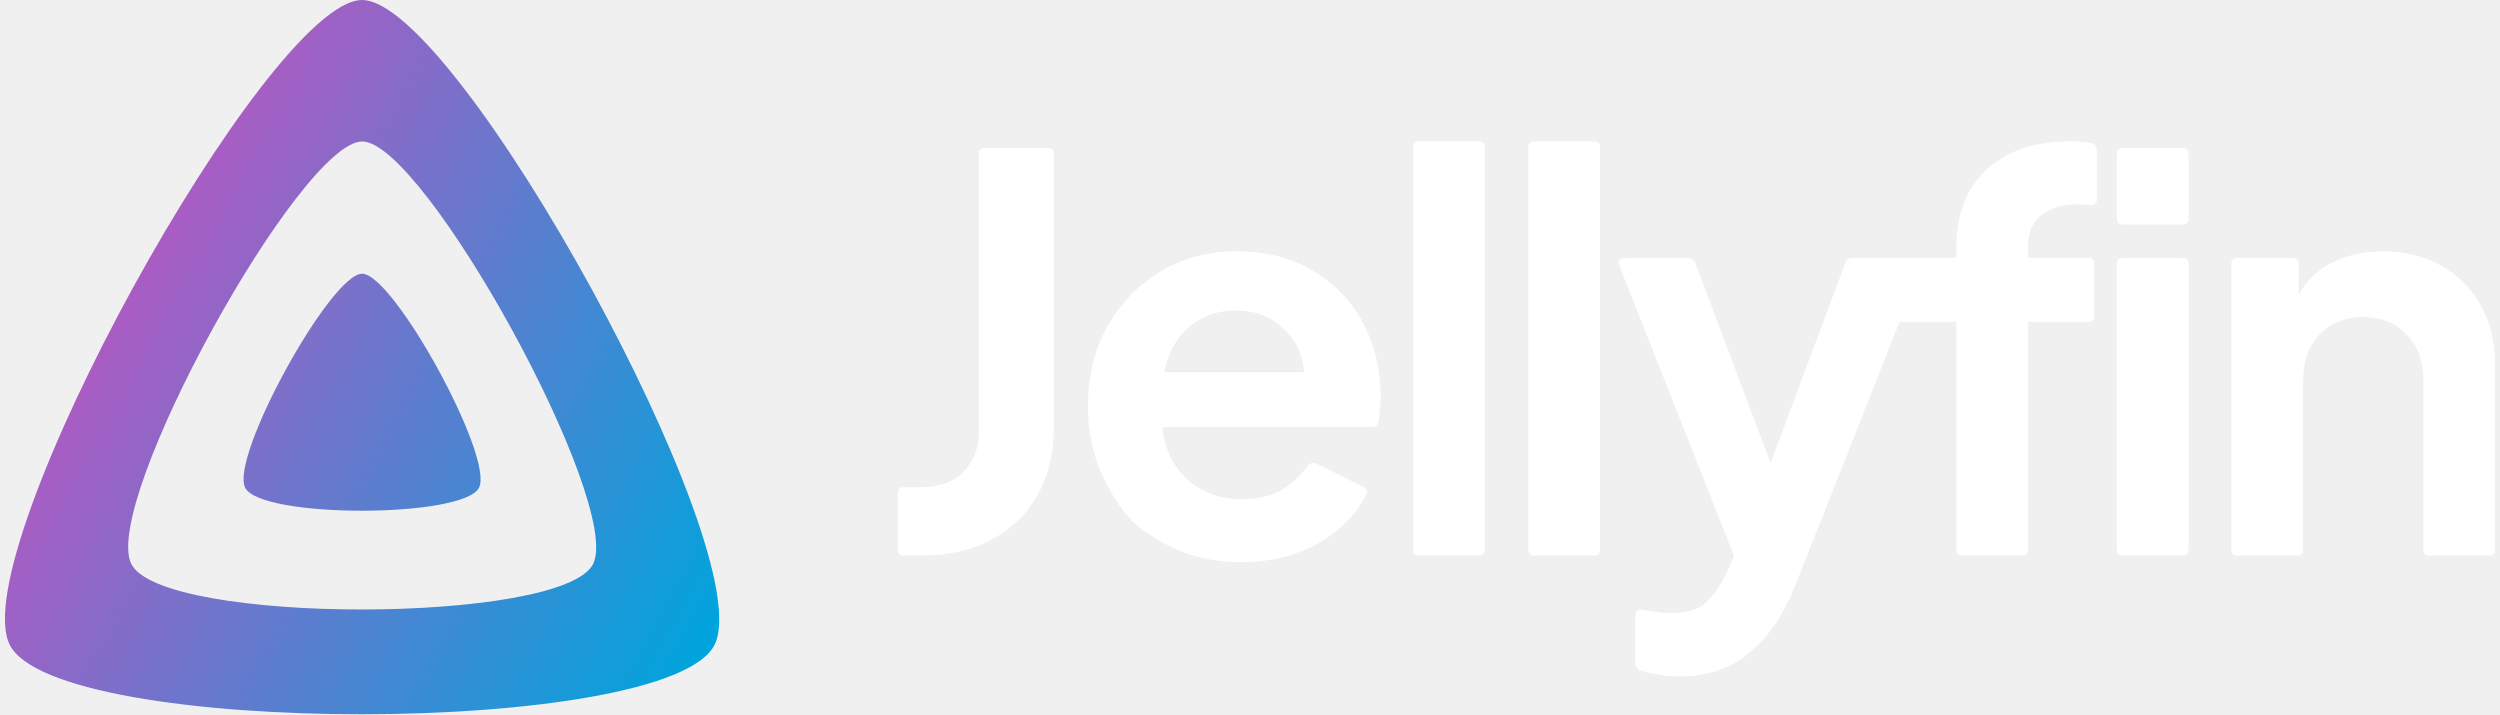
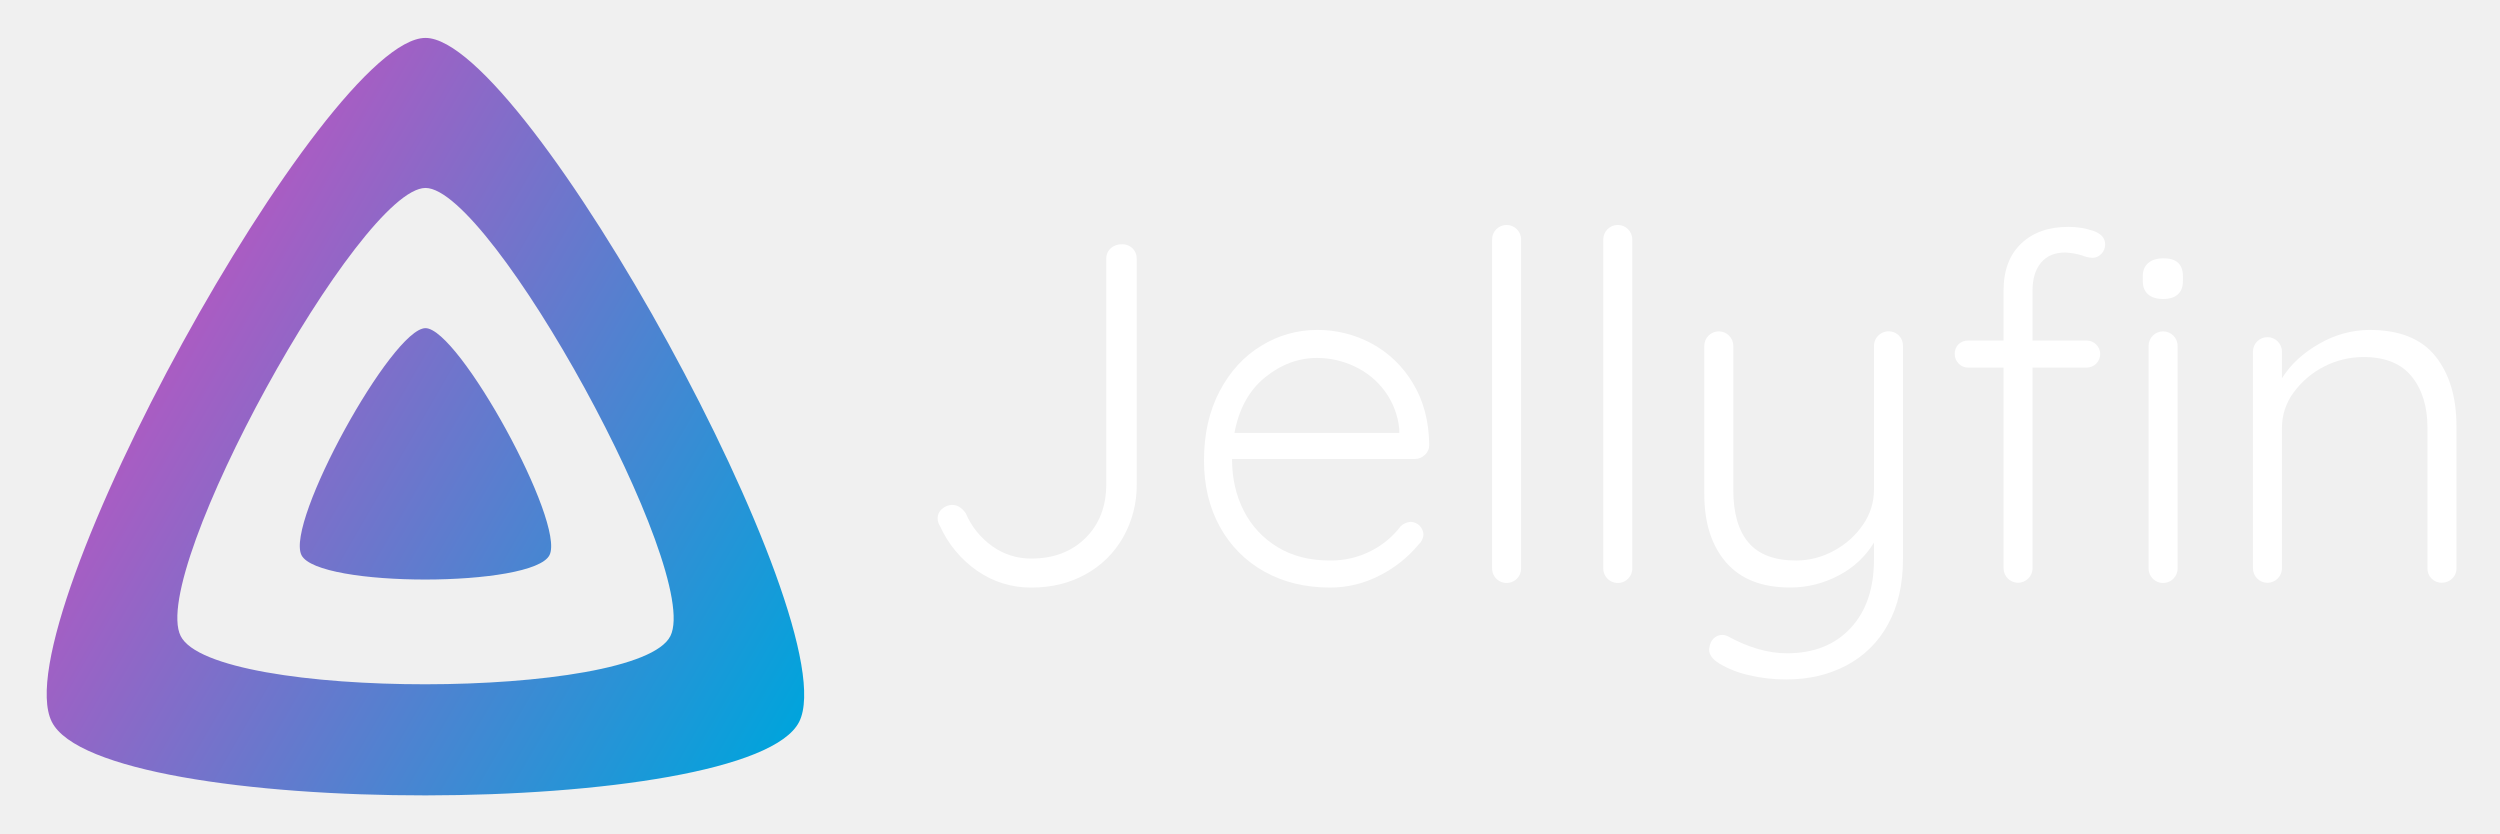
- <svg xmlns="http://www.w3.org/2000/svg" width="252" height="72" fill="none">
-   <path fill="url(#a)" d="M24.711 49.158c-1.552-3.116 8.626-21.57 11.788-21.57 3.167.002 13.323 18.488 11.788 21.57-1.535 3.081-22.025 3.115-23.577 0z" />
-   <path fill="url(#a)" fill-rule="evenodd" d="M.98 64.996C-3.695 55.606 26.977.001 36.5.001c9.533 0 40.153 55.713 35.527 64.995s-66.368 9.391-71.045 0m12.255-8.148c3.065 6.152 43.518 6.084 46.548 0 3.03-6.086-17.033-42.587-23.275-42.587S10.17 50.695 13.234 56.848z" clip-rule="evenodd" />
-   <path fill="#FFF" d="M143.24 14.254c-.28 0-.418 0-.525.055a.5.5 0 0 0-.221.218c-.054.107-.053.248-.053.528V55.2c0 .28 0 .42.053.527.048.094.127.17.22.219.108.054.246.055.526.055h5.625c.28 0 .42-.001.527-.055a.5.5 0 0 0 .22-.219c.053-.107.054-.247.054-.527V15.055c0-.28 0-.42-.055-.528a.5.5 0 0 0-.219-.218c-.107-.055-.247-.055-.527-.055zm11.621 0c-.28 0-.42 0-.527.055a.5.5 0 0 0-.22.218c-.053.107-.054.248-.054.528V55.2c0 .28 0 .42.055.527.048.094.124.17.219.219.107.054.247.055.527.055h5.623c.28 0 .42-.001.527-.055a.5.5 0 0 0 .22-.219c.054-.107.054-.247.054-.527V15.055c0-.28 0-.42-.055-.528a.5.5 0 0 0-.219-.218c-.107-.055-.247-.055-.527-.055zm53.693 0q-5.184 0-8.273 2.813-3.088 2.812-3.088 7.94V26h-10.166c-.3 0-.451 0-.58.049a.75.75 0 0 0-.295.207c-.091.104-.143.244-.248.525l-7.43 19.898-7.484-19.902c-.105-.28-.157-.42-.248-.523a.76.76 0 0 0-.297-.205c-.13-.05-.28-.049-.578-.049h-5.768c-.394 0-.59.001-.717.084a.5.5 0 0 0-.213.312c-.03.148.04.331.186.698L174.779 56l-.662 1.6q-.885 1.874-2.041 3.033-1.103 1.158-3.584 1.158-.884 0-1.875-.166a13 13 0 0 1-.729-.102c-.389-.065-.584-.097-.709-.05a.47.47 0 0 0-.26.218c-.066.116-.066.3-.066.664v4.328c0 .243 0 .365.045.48a.74.74 0 0 0 .19.268c.094.081.192.115.39.184a8 8 0 0 0 1.47.351q1.159.22 2.372.221 4.245 0 7.058-2.426 2.867-2.37 4.577-6.728l10.518-26.58h5.72v22.746c0 .28 0 .42.055.527a.5.5 0 0 0 .219.219c.107.054.245.055.525.055h5.625c.28 0 .421-.001.527-.055a.5.5 0 0 0 .22-.219c.054-.107.054-.247.054-.527V32.453h5.873c.28 0 .418 0 .525-.055a.5.5 0 0 0 .22-.219c.053-.106.054-.247.054-.527V26.8c0-.28 0-.42-.055-.527a.5.5 0 0 0-.219-.219c-.107-.054-.245-.054-.525-.054h-5.873v-.992q0-2.261 1.322-3.31 1.38-1.102 3.75-1.103.455 0 .94.045c.345.032.518.047.634-.004a.48.48 0 0 0 .24-.22c.062-.112.061-.275.061-.6v-4.428c0-.304 0-.455-.06-.587a.7.7 0 0 0-.248-.286c-.122-.078-.261-.096-.537-.134a14 14 0 0 0-1.965-.127zm-109.09.662c-.28 0-.42 0-.527.055a.5.5 0 0 0-.22.219c-.053.107-.054.245-.054.525v27.822q.001 2.536-1.6 4.08-1.543 1.489-4.19 1.49h-1.571c-.28 0-.42 0-.527.053a.5.5 0 0 0-.22.22c-.053.108-.052.246-.052.526v5.293c0 .28 0 .42.053.527a.5.5 0 0 0 .219.22c.107.053.247.054.527.054h1.57q4.083 0 7.06-1.6 3.034-1.599 4.632-4.467 1.655-2.867 1.656-6.671V15.715c0-.28-.002-.419-.057-.526a.5.5 0 0 0-.216-.219c-.107-.054-.248-.054-.528-.054zm114.53 0c-.163.003-.262.014-.342.055a.5.5 0 0 0-.217.219c-.055.107-.054.245-.054.525v6.121c0 .28 0 .42.054.527a.5.5 0 0 0 .217.22c.107.054.248.054.528.054h5.625c.28 0 .418 0 .525-.055a.5.5 0 0 0 .22-.219c.055-.107.053-.247.053-.527v-6.121c0-.28.001-.418-.052-.525a.5.5 0 0 0-.221-.22c-.107-.054-.245-.054-.525-.054zm-89.436 10.422q-4.191 0-7.611 2.041-3.363 2.04-5.348 5.57-1.93 3.475-1.93 7.997 0 4.355 1.93 7.94c1.93 3.586 3.088 4.284 5.404 5.68q3.474 2.097 8.106 2.096 4.576 0 7.996-2.04 3.094-1.867 4.527-4.606c.114-.22.172-.33.172-.451a.53.53 0 0 0-.1-.3c-.072-.097-.19-.156-.43-.273l-4.269-2.093c-.312-.154-.468-.232-.607-.239a.6.6 0 0 0-.352.084c-.122.068-.243.225-.484.541a8.2 8.2 0 0 1-2.207 1.987q-1.71 1.048-4.191 1.048-3.255.001-5.46-1.984-2.205-1.986-2.535-5.295h21.057c.2 0 .298 0 .393-.04a.55.55 0 0 0 .207-.167c.06-.083.078-.167.115-.332q.09-.392.121-.84.11-.827.11-1.654 0-4.025-1.71-7.334t-4.962-5.295q-3.255-2.04-7.942-2.041m115.64 0q-2.813 0-5.074 1.104a7.9 7.9 0 0 0-3.418 3.254V26.8c0-.28 0-.42-.055-.527a.5.5 0 0 0-.219-.22c-.107-.054-.247-.054-.527-.054h-5.182c-.28 0-.42 0-.527.055a.5.5 0 0 0-.219.219c-.054.107-.054.247-.054.527v28.398c0 .28 0 .42.054.527a.5.5 0 0 0 .22.22c.106.053.246.054.526.054h5.623c.28 0 .42 0 .528-.055a.5.5 0 0 0 .219-.219c.054-.107.054-.247.054-.527v-16.79q.001-2.922 1.655-4.687 1.71-1.766 4.412-1.766 2.702.001 4.355 1.766 1.71 1.71 1.71 4.687v16.791c0 .28-.001.42.054.527a.5.5 0 0 0 .219.22c.107.053.247.054.527.054h5.625c.28 0 .42 0 .527-.055a.5.5 0 0 0 .217-.219c.055-.107.057-.247.057-.527v-18.5q-.001-3.365-1.436-5.9a10.1 10.1 0 0 0-4.025-4.028q-2.537-1.434-5.846-1.433M214.182 26c-.28 0-.42 0-.527.055a.5.5 0 0 0-.217.219c-.055.107-.055.247-.055.527v28.398c0 .28 0 .42.055.527a.5.5 0 0 0 .217.22c.107.053.247.054.527.054h5.625c.28 0 .418 0 .525-.055a.5.5 0 0 0 .221-.219c.054-.107.053-.247.053-.527V26.801c0-.28 0-.42-.053-.527a.5.5 0 0 0-.22-.22c-.108-.054-.246-.054-.526-.054zm-89.621 5.295q2.868 0 4.742 1.764 1.93 1.71 2.15 4.467h-14.116q.607-2.978 2.537-4.577 1.985-1.654 4.687-1.654" />
+ <svg xmlns="http://www.w3.org/2000/svg" id="banner-dark" viewBox="0 0 1536 512">
  <defs>
-     <linearGradient id="a" x1="47" x2="107" y1="84" y2="117" gradientTransform="translate(-34.501 -54)" gradientUnits="userSpaceOnUse">
-       <stop offset="0" stop-color="#AA5CC3" />
-       <stop offset="1" stop-color="#00A4DC" />
+     <linearGradient id="linear-gradient" x1="110.25" y1="213.3" x2="496.14" y2="436.09" gradientUnits="userSpaceOnUse">
+       <stop offset="0" stop-color="#aa5cc3" />
+       <stop offset="1" stop-color="#00a4dc" />
    </linearGradient>
  </defs>
+   <g id="banner-dark">
+     <g id="banner-dark-icon">
+       <path id="inner-shape" d="M261.42,201.62c-20.44,0-86.24,119.29-76.2,139.43s142.48,19.92,152.4,0S281.86,201.63,261.42,201.62Z" fill="url(#linear-gradient)" />
+       <path id="outer-shape" d="M261.42,23.3C199.83,23.3,1.57,382.73,31.8,443.43s429.34,60,459.24,0S323,23.3,261.42,23.3ZM411.9,390.76c-19.59,39.33-281.08,39.77-300.9,0S221.1,115.48,261.45,115.48,431.49,351.42,411.9,390.76Z" fill="url(#linear-gradient)" />
+     </g>
+     <g id="jellyfin-light-outlines" style="isolation:isolate" transform="translate(43.8)">
+       <path d="M556.64,350.75a67,67,0,0,1-22.87-27.47,8.91,8.91,0,0,1-1.49-4.75,7.42,7.42,0,0,1,2.83-5.94,9.25,9.25,0,0,1,6.09-2.38c3.16,0,5.94,1.69,8.31,5.05a48.09,48.09,0,0,0,16.34,20.34,40.59,40.59,0,0,0,24,7.58q20.51,0,33.27-12.62t12.77-33.12V159a8.44,8.44,0,0,1,2.67-6.39,9.56,9.56,0,0,1,6.83-2.52,9,9,0,0,1,6.68,2.52,8.7,8.7,0,0,1,2.53,6.39v138.4a64.7,64.7,0,0,1-8.32,32.67,59,59,0,0,1-23,22.72Q608.62,361,589.9,361A57.21,57.21,0,0,1,556.64,350.75Z" fill="#fff" />
+       <path d="M831.66,279.47a8.77,8.77,0,0,1-6.24,2.53H713.16q0,17.82,7.27,31.92a54.91,54.91,0,0,0,20.79,22.28q13.51,8.18,31.93,8.17a54,54,0,0,0,25.54-5.94,52.7,52.7,0,0,0,18.12-15.15,10,10,0,0,1,6.24-2.67,8.14,8.14,0,0,1,7.72,7.72,8.81,8.81,0,0,1-3,6.24,74.7,74.7,0,0,1-23.91,19A65.56,65.56,0,0,1,773.45,361q-22.87,0-40.4-9.8a69.51,69.51,0,0,1-27.32-27.48q-9.79-17.66-9.8-40.83,0-24.36,9.65-42.62t25.69-27.92a65.2,65.2,0,0,1,34.16-9.65A70,70,0,0,1,798.84,211a65.78,65.78,0,0,1,25.39,24.36q9.81,16,10.1,38A8.07,8.07,0,0,1,831.66,279.47ZM733.5,231.8Q718.8,243.68,714.64,266H815.92v-2.38A46.91,46.91,0,0,0,807,240.27a48.47,48.47,0,0,0-18.56-15.15,54,54,0,0,0-23-5.2Q748.2,219.92,733.5,231.8Z" fill="#fff" />
+       <path d="M888.24,355.5a8.92,8.92,0,0,1-15.3-6.38v-202a8.91,8.91,0,1,1,17.82,0v202A8.65,8.65,0,0,1,888.24,355.5Z" fill="#fff" />
+       <path d="M956.55,355.5a8.92,8.92,0,0,1-15.3-6.38v-202a8.91,8.91,0,1,1,17.82,0v202A8.65,8.65,0,0,1,956.55,355.5Z" fill="#fff" />
+       <path d="M1122.86,206.11a8.7,8.7,0,0,1,2.53,6.39v131q0,23.44-9.21,40.09a61.58,61.58,0,0,1-25.54,25.25q-16.34,8.61-36.83,8.61a96.73,96.73,0,0,1-23.31-2.68,61.72,61.72,0,0,1-18-7.12q-6.24-3.87-6.24-8.62a17.94,17.94,0,0,1,.6-3,8.06,8.06,0,0,1,3-4.45,7.49,7.49,0,0,1,4.45-1.49,7.91,7.91,0,0,1,3.56.89q19,10.39,36.24,10.4,24.65,0,39.06-15.44t14.4-42.18V333.38a54.37,54.37,0,0,1-21.38,20,62.55,62.55,0,0,1-30.3,7.58q-25.83,0-39.2-15.45t-13.37-41.87V212.5a8.91,8.91,0,1,1,17.82,0V301q0,21.39,9.36,32.38t29.25,11a48,48,0,0,0,23.32-6.09,49.88,49.88,0,0,0,17.82-16,37.44,37.44,0,0,0,6.68-21.24V212.5a9,9,0,0,1,15.29-6.39Z" fill="#fff" />
+       <path d="M1210.18,161.41q-5.21,6.24-5.2,17.23v30.59h33.27a8.19,8.19,0,0,1,5.79,2.38,8.26,8.26,0,0,1,0,11.88,8.22,8.22,0,0,1-5.79,2.37H1205V349.12a8.91,8.91,0,1,1-17.82,0V225.86h-21.68a7.83,7.83,0,0,1-5.94-2.52,8.21,8.21,0,0,1-2.37-5.79,8,8,0,0,1,2.37-6.09,8.33,8.33,0,0,1,5.94-2.23h21.68V178.64q0-18.7,10.84-29t29-10.24a46.1,46.1,0,0,1,15.45,2.52q7.13,2.53,7.12,8.17a8.07,8.07,0,0,1-2.37,5.94,7.37,7.37,0,0,1-5.35,2.37,18.81,18.81,0,0,1-6.53-1.48,42,42,0,0,0-10.4-1.78Q1215.37,155.18,1210.18,161.41ZM1276,180.87c-2.19-1.88-3.27-4.61-3.27-8.17v-3q0-5.34,3.41-8.17t9.36-2.82q11.88,0,11.88,11v3c0,3.56-1,6.29-3.12,8.17s-5.1,2.82-9.06,2.82S1278.14,182.75,1276,180.87Zm15.59,174.63a8.92,8.92,0,0,1-15.3-6.38V212.5a8.91,8.91,0,1,1,17.82,0V349.12A8.65,8.65,0,0,1,1291.56,355.5Z" fill="#fff" />
+       <path d="M1452.53,218.88q12.92,16.2,12.92,42.92v87.32a8.4,8.4,0,0,1-2.67,6.38,8.8,8.8,0,0,1-6.24,2.53,8.64,8.64,0,0,1-8.91-8.91V262.69q0-19.31-9.65-31.33t-29.85-12a53.28,53.28,0,0,0-42.77,21.83,36.24,36.24,0,0,0-7.13,21.53v86.43a8.91,8.91,0,1,1-17.82,0V216.06a8.91,8.91,0,1,1,17.82,0V232.4q8-12.77,23-21.24A61.84,61.84,0,0,1,1412,202.7Q1439.61,202.7,1452.53,218.88Z" fill="#fff" />
+     </g>
+   </g>
</svg>
